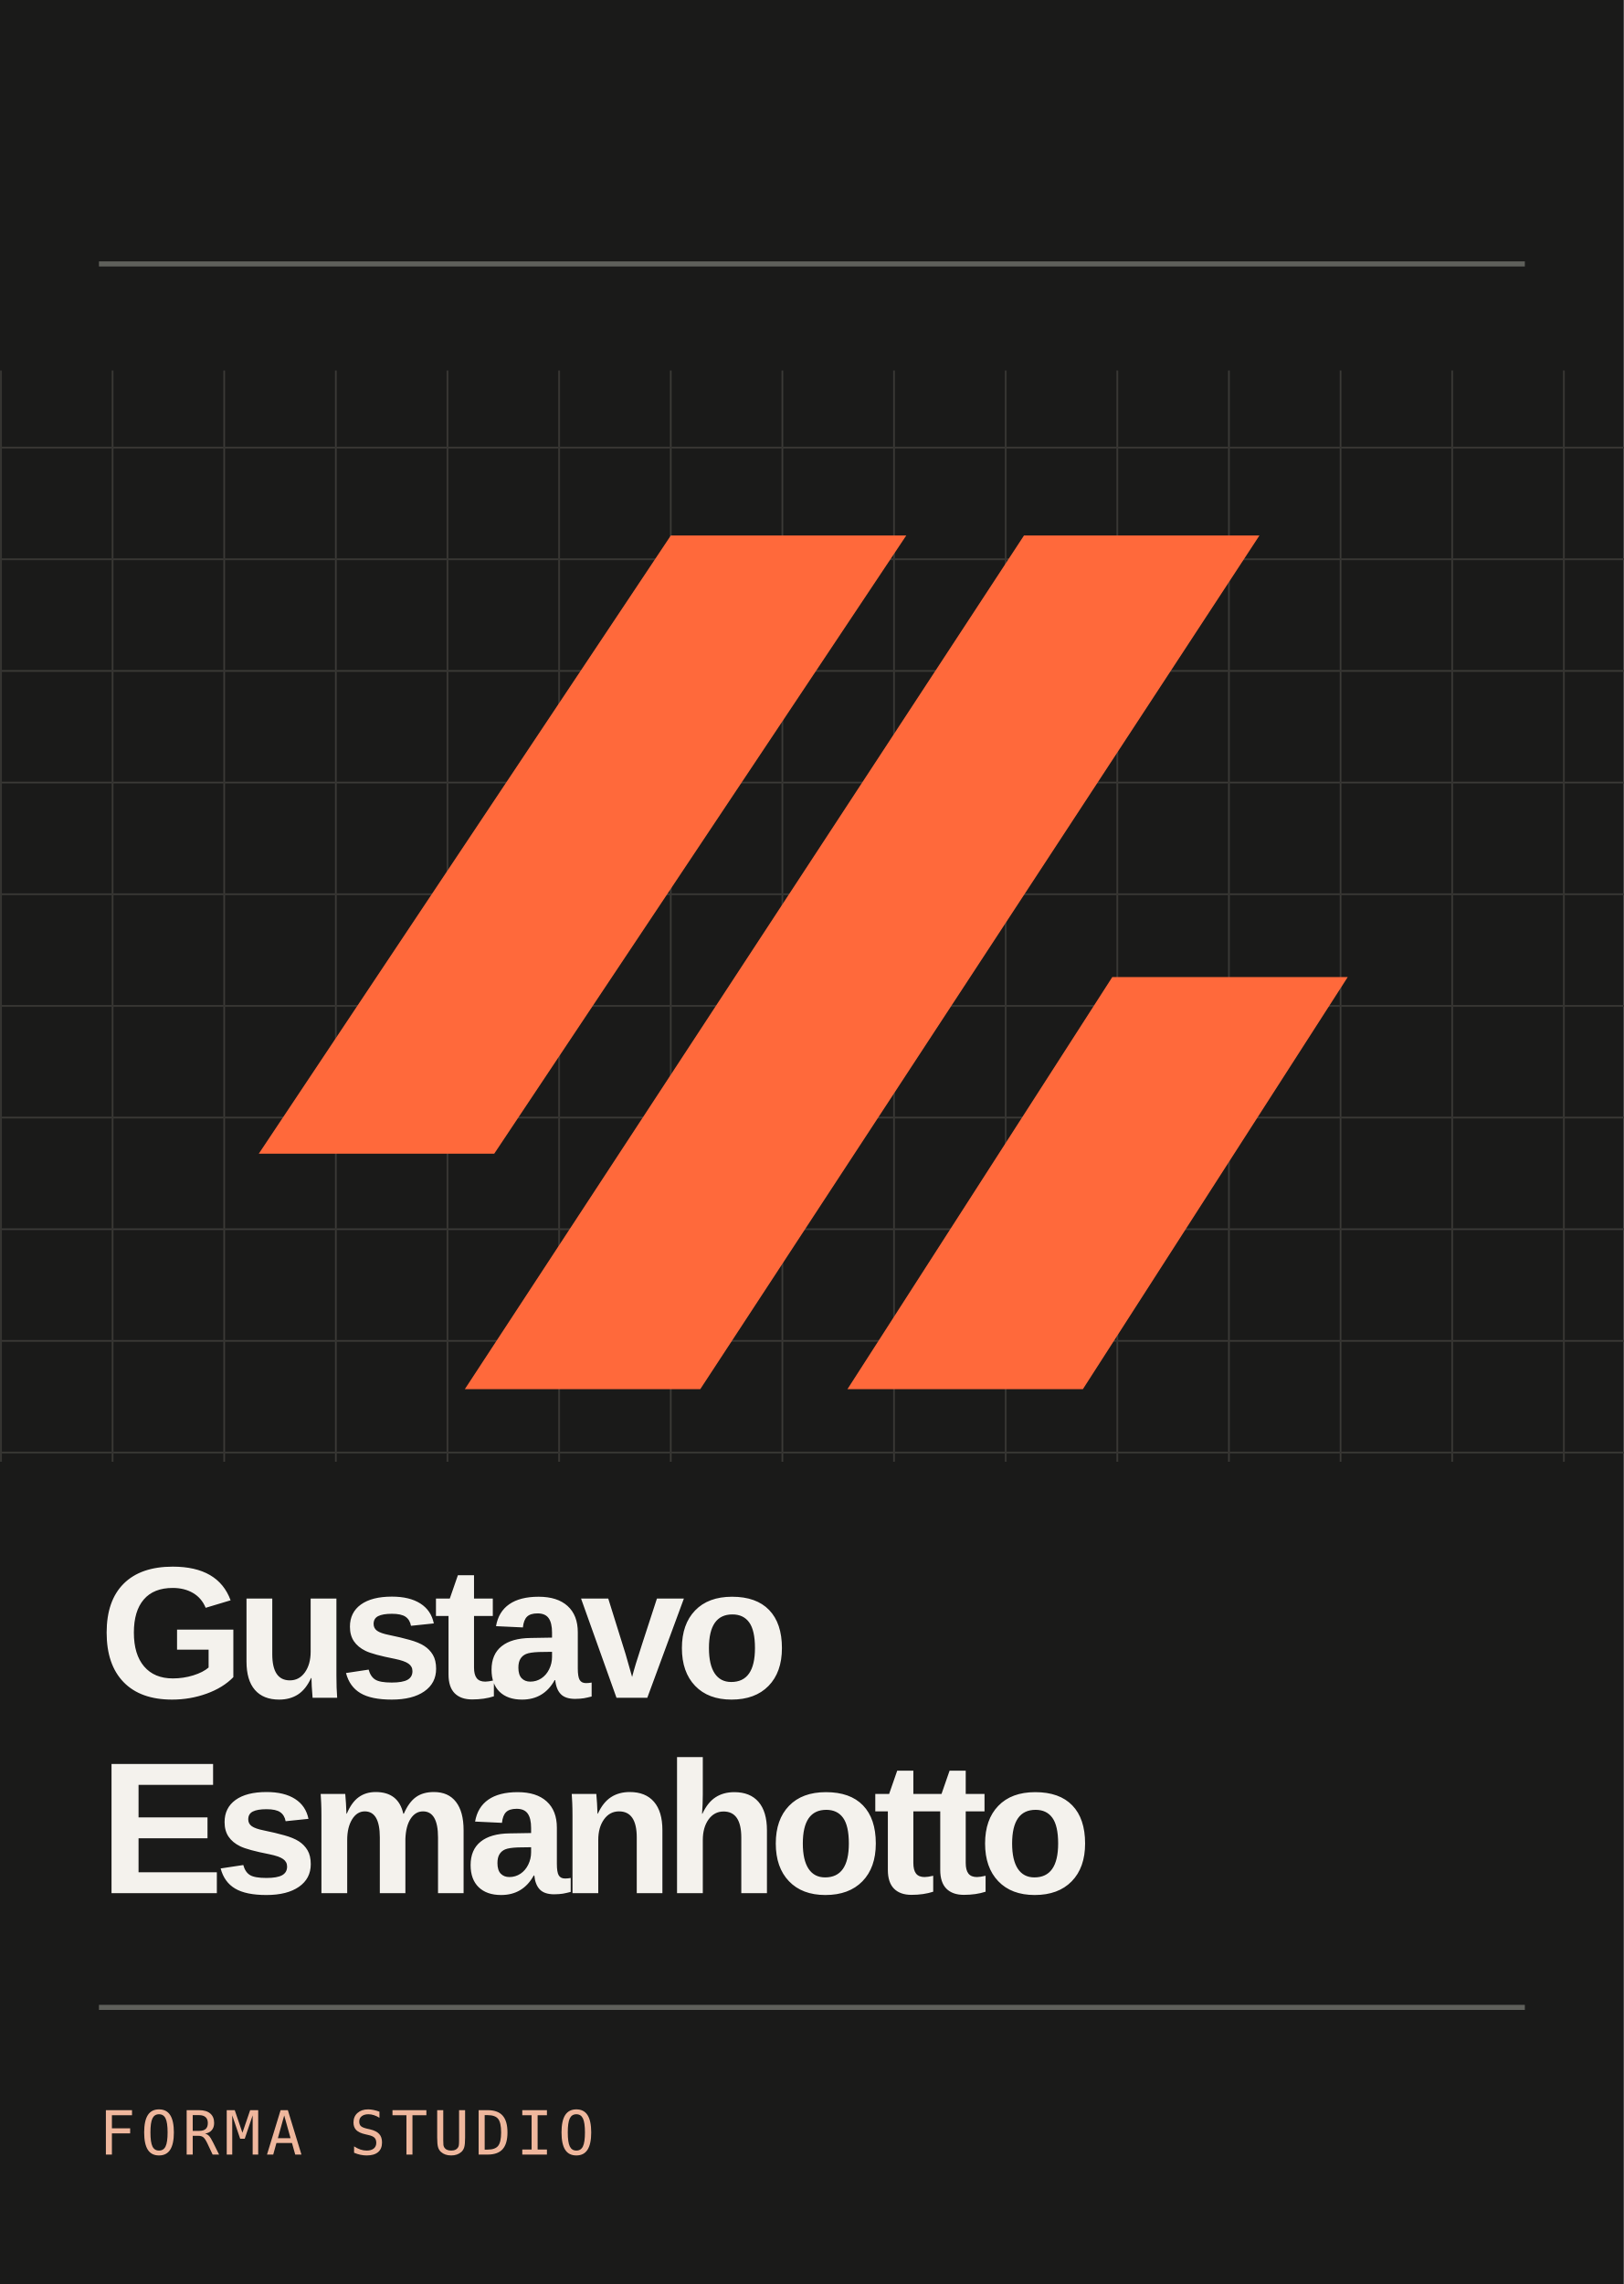
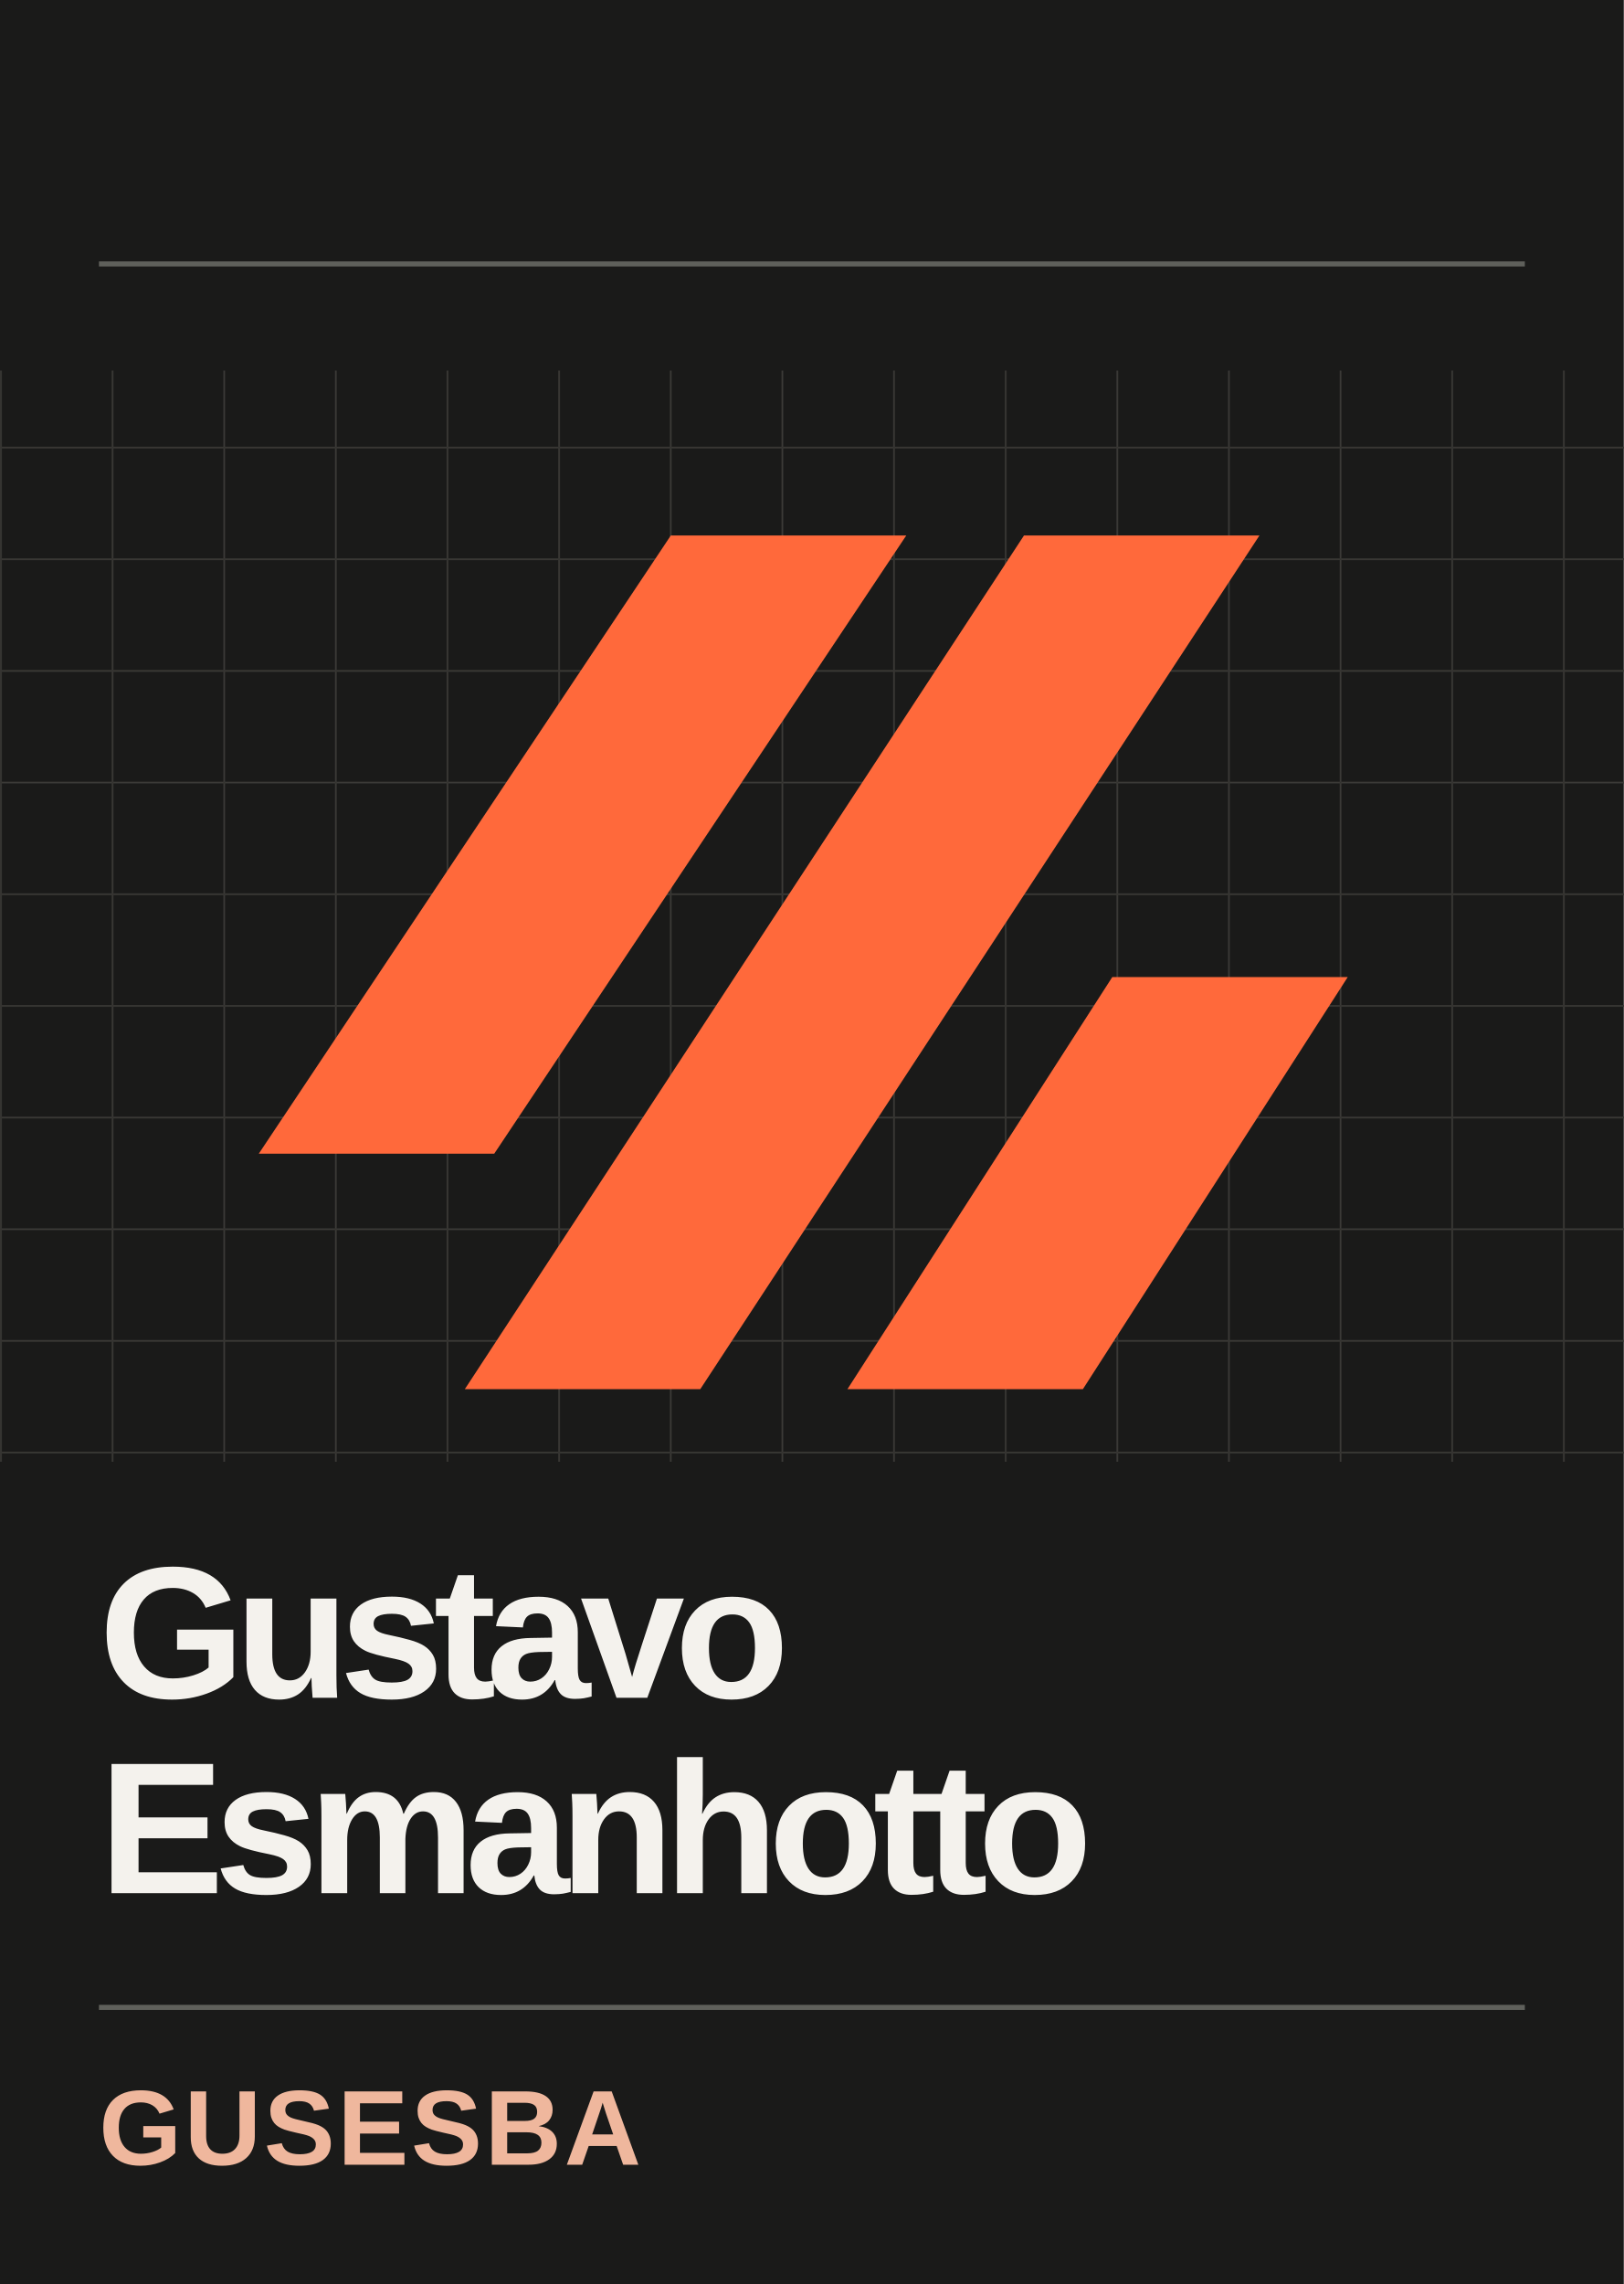
<svg xmlns="http://www.w3.org/2000/svg" width="640" height="900" viewBox="0 0 640 900">
  <defs>
    <pattern id="grid" width="44" height="44" patternUnits="userSpaceOnUse">
      <path d="M44 0H0V44" fill="none" stroke="#353431" stroke-width="1.5" />
    </pattern>
  </defs>
  <rect width="640" height="900" fill="#1a1a19" />
  <rect y="146" width="640" height="430" fill="url(#grid)" />
  <g fill="#ff693b" transform="translate(102 211) scale(11.6)">
    <path d="M0 21 14 0h8L8 21zM7 29 26 0h8L15 29zM20 29l9-14h8l-9 14z" />
  </g>
  <path d="M39 104h562M39 791h562" fill="none" stroke="#5f605b" stroke-width="2" />
  <g fill="#f4f2ed" font-family="Arial, sans-serif">
    <text x="39" y="669" font-size="74" font-weight="bold" letter-spacing="-4">Gustavo</text>
    <text x="39" y="746" font-size="74" font-weight="bold" letter-spacing="-4">Esmanhotto</text>
  </g>
-   <text x="39" y="849" font-family="monospace" font-size="24" letter-spacing="2" fill="#efb79d">FORMA STUDIO</text>
+   <text x="39" y="853" font-family="Arial, sans-serif" font-weight="bold" font-size="42" letter-spacing="1" fill="#efb79d">GUSESBA</text>
</svg>
